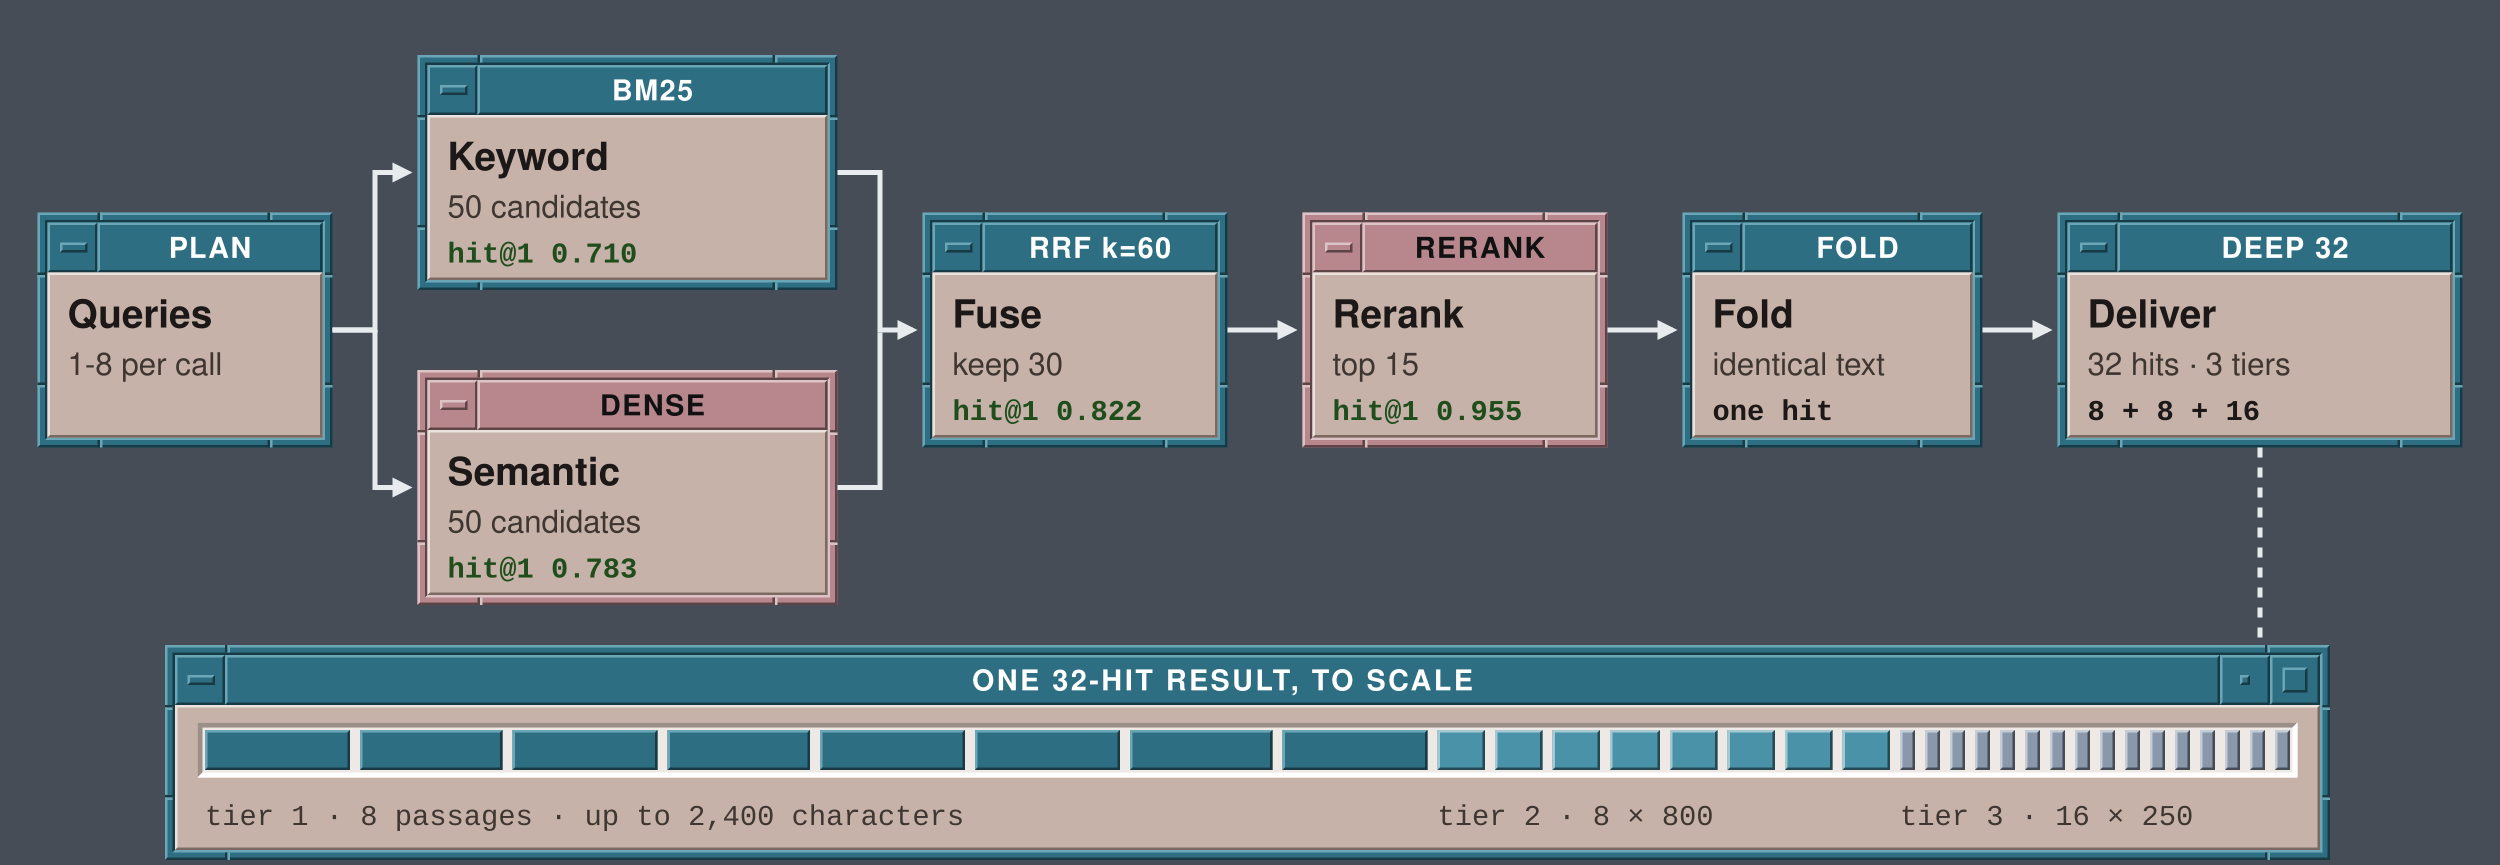
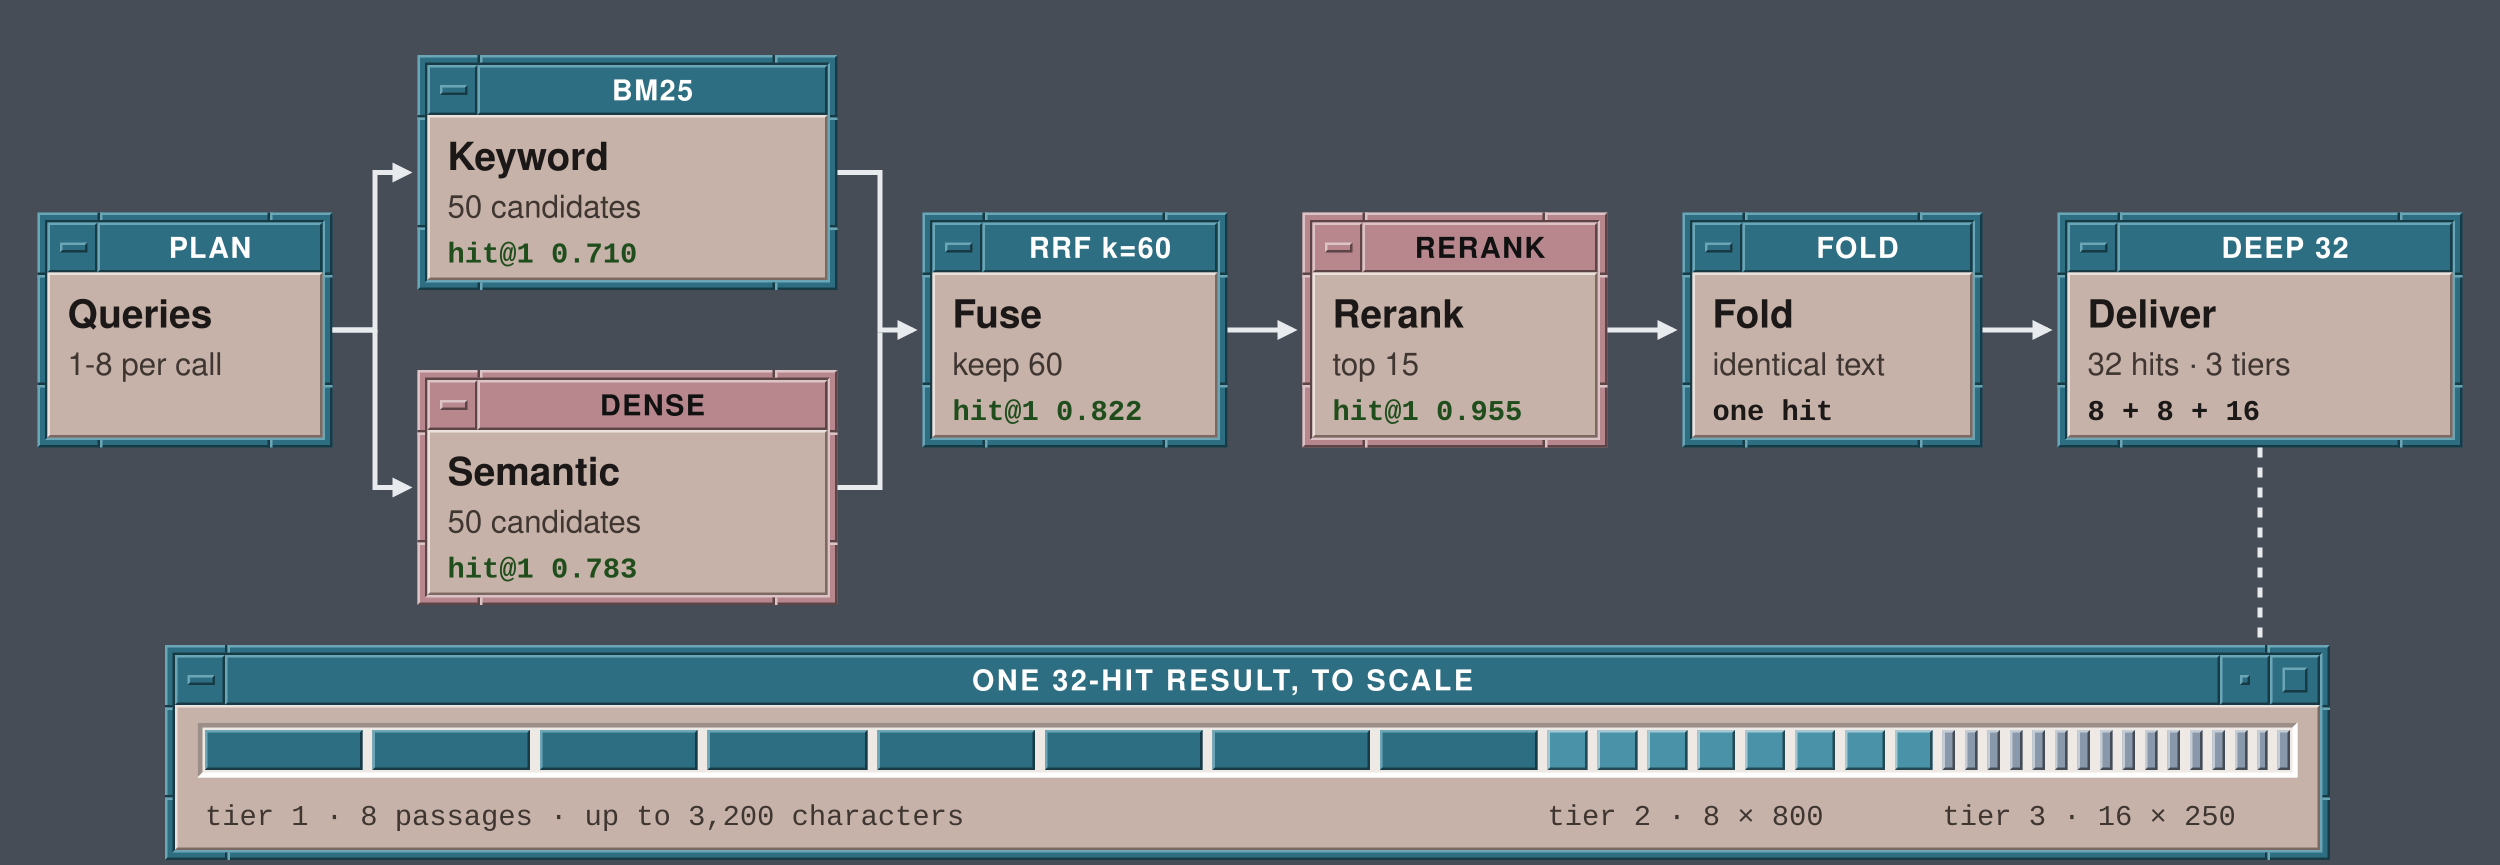
<svg xmlns="http://www.w3.org/2000/svg" width="1000" height="346" viewBox="0 0 1000 346" role="img" aria-labelledby="t d">
  <style>.s{font-family:Helvetica,Arial,'Liberation Sans','Nimbus Sans',sans-serif}.m{font-family:'Lucida Console','Lucida Sans Typewriter',Monaco,'Courier New',monospace}</style>
  <defs>
    <marker id="ah" viewBox="0 0 8 8" refX="6" refY="4" markerWidth="4" markerHeight="4" orient="auto">
      <path d="M0 0L8 4L0 8z" fill="#e8ebee" />
    </marker>
    <marker id="ak" viewBox="0 0 8 8" refX="6" refY="4" markerWidth="4" markerHeight="4" orient="auto">
      <path d="M0 0L8 4L0 8z" fill="#1b1817" />
    </marker>
  </defs>
  <rect x="0" y="0" width="1000" height="346" fill="#464d56" />
  <rect x="15" y="85" width="118" height="94" fill="#2e6e82" />
  <path d="M15 85H133L132 86H16V178L15 179Z" fill="#6ba6b7" />
  <path d="M133 85V179H15L16 178H132V86Z" fill="#173a45" />
  <path d="M18 88H130L129 89H19V175L18 176Z" fill="#173a45" />
  <path d="M130 88V176H18L19 175H129V89Z" fill="#6ba6b7" />
  <rect x="39" y="85" width="1" height="3" fill="#173a45" />
  <rect x="40" y="85" width="1" height="3" fill="#6ba6b7" />
  <rect x="39" y="176" width="1" height="3" fill="#173a45" />
  <rect x="40" y="176" width="1" height="3" fill="#6ba6b7" />
  <rect x="107" y="85" width="1" height="3" fill="#173a45" />
  <rect x="108" y="85" width="1" height="3" fill="#6ba6b7" />
  <rect x="107" y="176" width="1" height="3" fill="#173a45" />
  <rect x="108" y="176" width="1" height="3" fill="#6ba6b7" />
  <rect x="15" y="109" width="3" height="1" fill="#173a45" />
  <rect x="15" y="110" width="3" height="1" fill="#6ba6b7" />
  <rect x="130" y="109" width="3" height="1" fill="#173a45" />
  <rect x="130" y="110" width="3" height="1" fill="#6ba6b7" />
  <rect x="15" y="153" width="3" height="1" fill="#173a45" />
  <rect x="15" y="154" width="3" height="1" fill="#6ba6b7" />
  <rect x="130" y="153" width="3" height="1" fill="#173a45" />
  <rect x="130" y="154" width="3" height="1" fill="#6ba6b7" />
  <rect x="19" y="89" width="20" height="20" fill="#2e6e82" />
  <path d="M19 89H39L38 90H20V108L19 109Z" fill="#6ba6b7" />
  <path d="M39 89V109H19L20 108H38V90Z" fill="#173a45" />
  <rect x="24" y="97" width="11" height="4" fill="#2e6e82" />
  <path d="M24 97H35L34 98H25V100L24 101Z" fill="#6ba6b7" />
  <path d="M35 97V101H24L25 100H34V98Z" fill="#173a45" />
  <rect x="39" y="89" width="90" height="20" fill="#2e6e82" />
  <path d="M39 89H129L128 90H40V108L39 109Z" fill="#6ba6b7" />
  <path d="M129 89V109H39L40 108H128V90Z" fill="#173a45" />
  <text x="84" y="103.14" class="s" font-size="11.5" font-weight="700" fill="#ffffff" text-anchor="middle" letter-spacing="0.6">PLAN</text>
  <rect x="19" y="109" width="110" height="66" fill="#c6b2a8" />
  <path d="M19 109H129L128 110H20V174L19 175Z" fill="#ebe2dd" />
  <path d="M129 109V175H19L20 174H128V110Z" fill="#7c6a62" />
  <text x="27" y="131" class="s" font-size="15.5" font-weight="700" fill="#1b1817">Queries</text>
  <text x="27" y="150" class="s" font-size="12.5" fill="#3f3632">1-8 per call</text>
  <rect x="167" y="22" width="168" height="94" fill="#2e6e82" />
  <path d="M167 22H335L334 23H168V115L167 116Z" fill="#6ba6b7" />
  <path d="M335 22V116H167L168 115H334V23Z" fill="#173a45" />
  <path d="M170 25H332L331 26H171V112L170 113Z" fill="#173a45" />
  <path d="M332 25V113H170L171 112H331V26Z" fill="#6ba6b7" />
  <rect x="191" y="22" width="1" height="3" fill="#173a45" />
  <rect x="192" y="22" width="1" height="3" fill="#6ba6b7" />
  <rect x="191" y="113" width="1" height="3" fill="#173a45" />
  <rect x="192" y="113" width="1" height="3" fill="#6ba6b7" />
  <rect x="309" y="22" width="1" height="3" fill="#173a45" />
  <rect x="310" y="22" width="1" height="3" fill="#6ba6b7" />
  <rect x="309" y="113" width="1" height="3" fill="#173a45" />
  <rect x="310" y="113" width="1" height="3" fill="#6ba6b7" />
  <rect x="167" y="46" width="3" height="1" fill="#173a45" />
  <rect x="167" y="47" width="3" height="1" fill="#6ba6b7" />
  <rect x="332" y="46" width="3" height="1" fill="#173a45" />
  <rect x="332" y="47" width="3" height="1" fill="#6ba6b7" />
  <rect x="167" y="90" width="3" height="1" fill="#173a45" />
  <rect x="167" y="91" width="3" height="1" fill="#6ba6b7" />
  <rect x="332" y="90" width="3" height="1" fill="#173a45" />
  <rect x="332" y="91" width="3" height="1" fill="#6ba6b7" />
  <rect x="171" y="26" width="20" height="20" fill="#2e6e82" />
  <path d="M171 26H191L190 27H172V45L171 46Z" fill="#6ba6b7" />
  <path d="M191 26V46H171L172 45H190V27Z" fill="#173a45" />
  <rect x="176" y="34" width="11" height="4" fill="#2e6e82" />
  <path d="M176 34H187L186 35H177V37L176 38Z" fill="#6ba6b7" />
  <path d="M187 34V38H176L177 37H186V35Z" fill="#173a45" />
  <rect x="191" y="26" width="140" height="20" fill="#2e6e82" />
  <path d="M191 26H331L330 27H192V45L191 46Z" fill="#6ba6b7" />
  <path d="M331 26V46H191L192 45H330V27Z" fill="#173a45" />
  <text x="261" y="40.14" class="s" font-size="11.5" font-weight="700" fill="#ffffff" text-anchor="middle" letter-spacing="0.6">BM25</text>
  <rect x="171" y="46" width="160" height="66" fill="#c6b2a8" />
  <path d="M171 46H331L330 47H172V111L171 112Z" fill="#ebe2dd" />
  <path d="M331 46V112H171L172 111H330V47Z" fill="#7c6a62" />
  <text x="179" y="68" class="s" font-size="15.5" font-weight="700" fill="#1b1817">Keyword</text>
  <text x="179" y="87" class="s" font-size="12.5" fill="#3f3632">50 candidates</text>
  <text x="179" y="105" class="m" font-size="11.5" font-weight="700" fill="#1f4d1c">hit@1 0.710</text>
  <rect x="167" y="148" width="168" height="94" fill="#b7878d" />
  <path d="M167 148H335L334 149H168V241L167 242Z" fill="#dbc3c6" />
  <path d="M335 148V242H167L168 241H334V149Z" fill="#5c4447" />
  <path d="M170 151H332L331 152H171V238L170 239Z" fill="#5c4447" />
  <path d="M332 151V239H170L171 238H331V152Z" fill="#dbc3c6" />
  <rect x="191" y="148" width="1" height="3" fill="#5c4447" />
  <rect x="192" y="148" width="1" height="3" fill="#dbc3c6" />
  <rect x="191" y="239" width="1" height="3" fill="#5c4447" />
  <rect x="192" y="239" width="1" height="3" fill="#dbc3c6" />
  <rect x="309" y="148" width="1" height="3" fill="#5c4447" />
  <rect x="310" y="148" width="1" height="3" fill="#dbc3c6" />
  <rect x="309" y="239" width="1" height="3" fill="#5c4447" />
  <rect x="310" y="239" width="1" height="3" fill="#dbc3c6" />
  <rect x="167" y="172" width="3" height="1" fill="#5c4447" />
  <rect x="167" y="173" width="3" height="1" fill="#dbc3c6" />
  <rect x="332" y="172" width="3" height="1" fill="#5c4447" />
  <rect x="332" y="173" width="3" height="1" fill="#dbc3c6" />
  <rect x="167" y="216" width="3" height="1" fill="#5c4447" />
  <rect x="167" y="217" width="3" height="1" fill="#dbc3c6" />
  <rect x="332" y="216" width="3" height="1" fill="#5c4447" />
  <rect x="332" y="217" width="3" height="1" fill="#dbc3c6" />
  <rect x="171" y="152" width="20" height="20" fill="#b7878d" />
  <path d="M171 152H191L190 153H172V171L171 172Z" fill="#dbc3c6" />
  <path d="M191 152V172H171L172 171H190V153Z" fill="#5c4447" />
  <rect x="176" y="160" width="11" height="4" fill="#b7878d" />
  <path d="M176 160H187L186 161H177V163L176 164Z" fill="#dbc3c6" />
  <path d="M187 160V164H176L177 163H186V161Z" fill="#5c4447" />
  <rect x="191" y="152" width="140" height="20" fill="#b7878d" />
  <path d="M191 152H331L330 153H192V171L191 172Z" fill="#dbc3c6" />
  <path d="M331 152V172H191L192 171H330V153Z" fill="#5c4447" />
  <text x="261" y="166.14" class="s" font-size="11.5" font-weight="700" fill="#111111" text-anchor="middle" letter-spacing="0.6">DENSE</text>
  <rect x="171" y="172" width="160" height="66" fill="#c6b2a8" />
  <path d="M171 172H331L330 173H172V237L171 238Z" fill="#ebe2dd" />
  <path d="M331 172V238H171L172 237H330V173Z" fill="#7c6a62" />
  <text x="179" y="194" class="s" font-size="15.5" font-weight="700" fill="#1b1817">Semantic</text>
  <text x="179" y="213" class="s" font-size="12.5" fill="#3f3632">50 candidates</text>
  <text x="179" y="231" class="m" font-size="11.5" font-weight="700" fill="#1f4d1c">hit@1 0.783</text>
  <rect x="369" y="85" width="122" height="94" fill="#2e6e82" />
  <path d="M369 85H491L490 86H370V178L369 179Z" fill="#6ba6b7" />
  <path d="M491 85V179H369L370 178H490V86Z" fill="#173a45" />
  <path d="M372 88H488L487 89H373V175L372 176Z" fill="#173a45" />
  <path d="M488 88V176H372L373 175H487V89Z" fill="#6ba6b7" />
  <rect x="393" y="85" width="1" height="3" fill="#173a45" />
  <rect x="394" y="85" width="1" height="3" fill="#6ba6b7" />
  <rect x="393" y="176" width="1" height="3" fill="#173a45" />
  <rect x="394" y="176" width="1" height="3" fill="#6ba6b7" />
  <rect x="465" y="85" width="1" height="3" fill="#173a45" />
  <rect x="466" y="85" width="1" height="3" fill="#6ba6b7" />
  <rect x="465" y="176" width="1" height="3" fill="#173a45" />
  <rect x="466" y="176" width="1" height="3" fill="#6ba6b7" />
  <rect x="369" y="109" width="3" height="1" fill="#173a45" />
  <rect x="369" y="110" width="3" height="1" fill="#6ba6b7" />
  <rect x="488" y="109" width="3" height="1" fill="#173a45" />
  <rect x="488" y="110" width="3" height="1" fill="#6ba6b7" />
  <rect x="369" y="153" width="3" height="1" fill="#173a45" />
  <rect x="369" y="154" width="3" height="1" fill="#6ba6b7" />
  <rect x="488" y="153" width="3" height="1" fill="#173a45" />
  <rect x="488" y="154" width="3" height="1" fill="#6ba6b7" />
  <rect x="373" y="89" width="20" height="20" fill="#2e6e82" />
  <path d="M373 89H393L392 90H374V108L373 109Z" fill="#6ba6b7" />
  <path d="M393 89V109H373L374 108H392V90Z" fill="#173a45" />
  <rect x="378" y="97" width="11" height="4" fill="#2e6e82" />
  <path d="M378 97H389L388 98H379V100L378 101Z" fill="#6ba6b7" />
  <path d="M389 97V101H378L379 100H388V98Z" fill="#173a45" />
  <rect x="393" y="89" width="94" height="20" fill="#2e6e82" />
  <path d="M393 89H487L486 90H394V108L393 109Z" fill="#6ba6b7" />
  <path d="M487 89V109H393L394 108H486V90Z" fill="#173a45" />
  <text x="440" y="103.14" class="s" font-size="11.5" font-weight="700" fill="#ffffff" text-anchor="middle" letter-spacing="0.6">RRF k=60</text>
  <rect x="373" y="109" width="114" height="66" fill="#c6b2a8" />
  <path d="M373 109H487L486 110H374V174L373 175Z" fill="#ebe2dd" />
  <path d="M487 109V175H373L374 174H486V110Z" fill="#7c6a62" />
  <text x="381" y="131" class="s" font-size="15.5" font-weight="700" fill="#1b1817">Fuse</text>
-   <text x="381" y="150" class="s" font-size="12.5" fill="#3f3632">keep 30</text>
+   <text x="381" y="150" class="s" font-size="12.5" fill="#3f3632">keep 60</text>
  <text x="381" y="168" class="m" font-size="11.5" font-weight="700" fill="#1f4d1c">hit@1 0.822</text>
  <rect x="521" y="85" width="122" height="94" fill="#b7878d" />
  <path d="M521 85H643L642 86H522V178L521 179Z" fill="#dbc3c6" />
  <path d="M643 85V179H521L522 178H642V86Z" fill="#5c4447" />
  <path d="M524 88H640L639 89H525V175L524 176Z" fill="#5c4447" />
  <path d="M640 88V176H524L525 175H639V89Z" fill="#dbc3c6" />
  <rect x="545" y="85" width="1" height="3" fill="#5c4447" />
  <rect x="546" y="85" width="1" height="3" fill="#dbc3c6" />
  <rect x="545" y="176" width="1" height="3" fill="#5c4447" />
  <rect x="546" y="176" width="1" height="3" fill="#dbc3c6" />
  <rect x="617" y="85" width="1" height="3" fill="#5c4447" />
  <rect x="618" y="85" width="1" height="3" fill="#dbc3c6" />
  <rect x="617" y="176" width="1" height="3" fill="#5c4447" />
  <rect x="618" y="176" width="1" height="3" fill="#dbc3c6" />
  <rect x="521" y="109" width="3" height="1" fill="#5c4447" />
  <rect x="521" y="110" width="3" height="1" fill="#dbc3c6" />
  <rect x="640" y="109" width="3" height="1" fill="#5c4447" />
  <rect x="640" y="110" width="3" height="1" fill="#dbc3c6" />
  <rect x="521" y="153" width="3" height="1" fill="#5c4447" />
  <rect x="521" y="154" width="3" height="1" fill="#dbc3c6" />
  <rect x="640" y="153" width="3" height="1" fill="#5c4447" />
  <rect x="640" y="154" width="3" height="1" fill="#dbc3c6" />
  <rect x="525" y="89" width="20" height="20" fill="#b7878d" />
  <path d="M525 89H545L544 90H526V108L525 109Z" fill="#dbc3c6" />
  <path d="M545 89V109H525L526 108H544V90Z" fill="#5c4447" />
  <rect x="530" y="97" width="11" height="4" fill="#b7878d" />
  <path d="M530 97H541L540 98H531V100L530 101Z" fill="#dbc3c6" />
  <path d="M541 97V101H530L531 100H540V98Z" fill="#5c4447" />
  <rect x="545" y="89" width="94" height="20" fill="#b7878d" />
  <path d="M545 89H639L638 90H546V108L545 109Z" fill="#dbc3c6" />
  <path d="M639 89V109H545L546 108H638V90Z" fill="#5c4447" />
  <text x="592" y="103.14" class="s" font-size="11.5" font-weight="700" fill="#111111" text-anchor="middle" letter-spacing="0.6">RERANK</text>
  <rect x="525" y="109" width="114" height="66" fill="#c6b2a8" />
  <path d="M525 109H639L638 110H526V174L525 175Z" fill="#ebe2dd" />
  <path d="M639 109V175H525L526 174H638V110Z" fill="#7c6a62" />
  <text x="533" y="131" class="s" font-size="15.5" font-weight="700" fill="#1b1817">Rerank</text>
  <text x="533" y="150" class="s" font-size="12.5" fill="#3f3632">top 15</text>
  <text x="533" y="168" class="m" font-size="11.5" font-weight="700" fill="#1f4d1c">hit@1 0.955</text>
  <rect x="673" y="85" width="120" height="94" fill="#2e6e82" />
  <path d="M673 85H793L792 86H674V178L673 179Z" fill="#6ba6b7" />
  <path d="M793 85V179H673L674 178H792V86Z" fill="#173a45" />
  <path d="M676 88H790L789 89H677V175L676 176Z" fill="#173a45" />
  <path d="M790 88V176H676L677 175H789V89Z" fill="#6ba6b7" />
  <rect x="697" y="85" width="1" height="3" fill="#173a45" />
  <rect x="698" y="85" width="1" height="3" fill="#6ba6b7" />
  <rect x="697" y="176" width="1" height="3" fill="#173a45" />
  <rect x="698" y="176" width="1" height="3" fill="#6ba6b7" />
  <rect x="767" y="85" width="1" height="3" fill="#173a45" />
  <rect x="768" y="85" width="1" height="3" fill="#6ba6b7" />
  <rect x="767" y="176" width="1" height="3" fill="#173a45" />
  <rect x="768" y="176" width="1" height="3" fill="#6ba6b7" />
  <rect x="673" y="109" width="3" height="1" fill="#173a45" />
  <rect x="673" y="110" width="3" height="1" fill="#6ba6b7" />
  <rect x="790" y="109" width="3" height="1" fill="#173a45" />
  <rect x="790" y="110" width="3" height="1" fill="#6ba6b7" />
  <rect x="673" y="153" width="3" height="1" fill="#173a45" />
  <rect x="673" y="154" width="3" height="1" fill="#6ba6b7" />
  <rect x="790" y="153" width="3" height="1" fill="#173a45" />
  <rect x="790" y="154" width="3" height="1" fill="#6ba6b7" />
  <rect x="677" y="89" width="20" height="20" fill="#2e6e82" />
  <path d="M677 89H697L696 90H678V108L677 109Z" fill="#6ba6b7" />
  <path d="M697 89V109H677L678 108H696V90Z" fill="#173a45" />
  <rect x="682" y="97" width="11" height="4" fill="#2e6e82" />
  <path d="M682 97H693L692 98H683V100L682 101Z" fill="#6ba6b7" />
  <path d="M693 97V101H682L683 100H692V98Z" fill="#173a45" />
  <rect x="697" y="89" width="92" height="20" fill="#2e6e82" />
  <path d="M697 89H789L788 90H698V108L697 109Z" fill="#6ba6b7" />
  <path d="M789 89V109H697L698 108H788V90Z" fill="#173a45" />
  <text x="743" y="103.14" class="s" font-size="11.5" font-weight="700" fill="#ffffff" text-anchor="middle" letter-spacing="0.6">FOLD</text>
  <rect x="677" y="109" width="112" height="66" fill="#c6b2a8" />
  <path d="M677 109H789L788 110H678V174L677 175Z" fill="#ebe2dd" />
  <path d="M789 109V175H677L678 174H788V110Z" fill="#7c6a62" />
  <text x="685" y="131" class="s" font-size="15.5" font-weight="700" fill="#1b1817">Fold</text>
  <text x="685" y="150" class="s" font-size="12.5" fill="#3f3632">identical text</text>
  <text x="685" y="168" class="m" font-size="11.5" font-weight="700" fill="#1b1817">one hit</text>
  <rect x="823" y="85" width="162" height="94" fill="#2e6e82" />
  <path d="M823 85H985L984 86H824V178L823 179Z" fill="#6ba6b7" />
  <path d="M985 85V179H823L824 178H984V86Z" fill="#173a45" />
  <path d="M826 88H982L981 89H827V175L826 176Z" fill="#173a45" />
  <path d="M982 88V176H826L827 175H981V89Z" fill="#6ba6b7" />
  <rect x="847" y="85" width="1" height="3" fill="#173a45" />
  <rect x="848" y="85" width="1" height="3" fill="#6ba6b7" />
  <rect x="847" y="176" width="1" height="3" fill="#173a45" />
  <rect x="848" y="176" width="1" height="3" fill="#6ba6b7" />
  <rect x="959" y="85" width="1" height="3" fill="#173a45" />
  <rect x="960" y="85" width="1" height="3" fill="#6ba6b7" />
  <rect x="959" y="176" width="1" height="3" fill="#173a45" />
  <rect x="960" y="176" width="1" height="3" fill="#6ba6b7" />
  <rect x="823" y="109" width="3" height="1" fill="#173a45" />
  <rect x="823" y="110" width="3" height="1" fill="#6ba6b7" />
  <rect x="982" y="109" width="3" height="1" fill="#173a45" />
  <rect x="982" y="110" width="3" height="1" fill="#6ba6b7" />
  <rect x="823" y="153" width="3" height="1" fill="#173a45" />
  <rect x="823" y="154" width="3" height="1" fill="#6ba6b7" />
  <rect x="982" y="153" width="3" height="1" fill="#173a45" />
  <rect x="982" y="154" width="3" height="1" fill="#6ba6b7" />
  <rect x="827" y="89" width="20" height="20" fill="#2e6e82" />
  <path d="M827 89H847L846 90H828V108L827 109Z" fill="#6ba6b7" />
  <path d="M847 89V109H827L828 108H846V90Z" fill="#173a45" />
  <rect x="832" y="97" width="11" height="4" fill="#2e6e82" />
  <path d="M832 97H843L842 98H833V100L832 101Z" fill="#6ba6b7" />
  <path d="M843 97V101H832L833 100H842V98Z" fill="#173a45" />
  <rect x="847" y="89" width="134" height="20" fill="#2e6e82" />
  <path d="M847 89H981L980 90H848V108L847 109Z" fill="#6ba6b7" />
  <path d="M981 89V109H847L848 108H980V90Z" fill="#173a45" />
  <text x="914" y="103.14" class="s" font-size="11.5" font-weight="700" fill="#ffffff" text-anchor="middle" letter-spacing="0.6">DEEP 32</text>
  <rect x="827" y="109" width="154" height="66" fill="#c6b2a8" />
  <path d="M827 109H981L980 110H828V174L827 175Z" fill="#ebe2dd" />
  <path d="M981 109V175H827L828 174H980V110Z" fill="#7c6a62" />
  <text x="835" y="131" class="s" font-size="15.5" font-weight="700" fill="#1b1817">Deliver</text>
  <text x="835" y="150" class="s" font-size="12.5" fill="#3f3632">32 hits · 3 tiers</text>
  <text x="835" y="168" class="m" font-size="11.5" font-weight="700" fill="#1b1817">8 + 8 + 16</text>
  <path d="M133 132H150V69H163" fill="none" stroke="#e8ebee" stroke-width="2" stroke-linejoin="miter" stroke-linecap="butt" marker-end="url(#ah)" />
  <path d="M150 132V195H163" fill="none" stroke="#e8ebee" stroke-width="2" stroke-linejoin="miter" stroke-linecap="butt" marker-end="url(#ah)" />
  <path d="M133 132H150" fill="none" stroke="#e8ebee" stroke-width="2" stroke-linejoin="miter" stroke-linecap="butt" />
  <path d="M335 69H352V132H365" fill="none" stroke="#e8ebee" stroke-width="2" stroke-linejoin="miter" stroke-linecap="butt" marker-end="url(#ah)" />
  <path d="M335 195H352V133" fill="none" stroke="#e8ebee" stroke-width="2" stroke-linejoin="miter" stroke-linecap="butt" />
  <path d="M491 132H517" fill="none" stroke="#e8ebee" stroke-width="2" stroke-linejoin="miter" stroke-linecap="butt" marker-end="url(#ah)" />
  <path d="M643 132H669" fill="none" stroke="#e8ebee" stroke-width="2" stroke-linejoin="miter" stroke-linecap="butt" marker-end="url(#ah)" />
  <path d="M793 132H819" fill="none" stroke="#e8ebee" stroke-width="2" stroke-linejoin="miter" stroke-linecap="butt" marker-end="url(#ah)" />
  <path d="M904 179V258" fill="none" stroke="#e8ebee" stroke-width="2" stroke-linejoin="miter" stroke-linecap="butt" stroke-dasharray="4 4" />
  <rect x="66" y="258" width="866" height="86" fill="#2e6e82" />
  <path d="M66 258H932L931 259H67V343L66 344Z" fill="#6ba6b7" />
  <path d="M932 258V344H66L67 343H931V259Z" fill="#173a45" />
  <path d="M69 261H929L928 262H70V340L69 341Z" fill="#173a45" />
  <path d="M929 261V341H69L70 340H928V262Z" fill="#6ba6b7" />
  <rect x="90" y="258" width="1" height="3" fill="#173a45" />
  <rect x="91" y="258" width="1" height="3" fill="#6ba6b7" />
  <rect x="90" y="341" width="1" height="3" fill="#173a45" />
  <rect x="91" y="341" width="1" height="3" fill="#6ba6b7" />
  <rect x="906" y="258" width="1" height="3" fill="#173a45" />
  <rect x="907" y="258" width="1" height="3" fill="#6ba6b7" />
  <rect x="906" y="341" width="1" height="3" fill="#173a45" />
  <rect x="907" y="341" width="1" height="3" fill="#6ba6b7" />
  <rect x="66" y="282" width="3" height="1" fill="#173a45" />
  <rect x="66" y="283" width="3" height="1" fill="#6ba6b7" />
  <rect x="929" y="282" width="3" height="1" fill="#173a45" />
  <rect x="929" y="283" width="3" height="1" fill="#6ba6b7" />
  <rect x="66" y="318" width="3" height="1" fill="#173a45" />
  <rect x="66" y="319" width="3" height="1" fill="#6ba6b7" />
  <rect x="929" y="318" width="3" height="1" fill="#173a45" />
  <rect x="929" y="319" width="3" height="1" fill="#6ba6b7" />
  <rect x="70" y="262" width="20" height="20" fill="#2e6e82" />
  <path d="M70 262H90L89 263H71V281L70 282Z" fill="#6ba6b7" />
  <path d="M90 262V282H70L71 281H89V263Z" fill="#173a45" />
  <rect x="75" y="270" width="11" height="4" fill="#2e6e82" />
  <path d="M75 270H86L85 271H76V273L75 274Z" fill="#6ba6b7" />
  <path d="M86 270V274H75L76 273H85V271Z" fill="#173a45" />
  <rect x="908" y="262" width="20" height="20" fill="#2e6e82" />
  <path d="M908 262H928L927 263H909V281L908 282Z" fill="#6ba6b7" />
  <path d="M928 262V282H908L909 281H927V263Z" fill="#173a45" />
  <rect x="913" y="267" width="10" height="10" fill="#2e6e82" />
  <path d="M913 267H923L922 268H914V276L913 277Z" fill="#6ba6b7" />
  <path d="M923 267V277H913L914 276H922V268Z" fill="#173a45" />
  <rect x="888" y="262" width="20" height="20" fill="#2e6e82" />
  <path d="M888 262H908L907 263H889V281L888 282Z" fill="#6ba6b7" />
  <path d="M908 262V282H888L889 281H907V263Z" fill="#173a45" />
  <rect x="896" y="270" width="4" height="4" fill="#2e6e82" />
  <path d="M896 270H900L899 271H897V273L896 274Z" fill="#6ba6b7" />
  <path d="M900 270V274H896L897 273H899V271Z" fill="#173a45" />
  <rect x="90" y="262" width="798" height="20" fill="#2e6e82" />
  <path d="M90 262H888L887 263H91V281L90 282Z" fill="#6ba6b7" />
  <path d="M888 262V282H90L91 281H887V263Z" fill="#173a45" />
  <text x="489" y="276.14" class="s" font-size="11.5" font-weight="700" fill="#ffffff" text-anchor="middle" letter-spacing="1">ONE 32-HIT RESULT, TO SCALE</text>
  <rect x="70" y="282" width="858" height="58" fill="#c6b2a8" />
  <path d="M70 282H928L927 283H71V339L70 340Z" fill="#ebe2dd" />
  <path d="M928 282V340H70L71 339H927V283Z" fill="#7c6a62" />
  <rect x="79" y="289" width="840" height="22" fill="#efe9e5" />
  <path d="M79 289H919L917 291H81V309L79 311Z" fill="#9c8f88" />
  <path d="M919 289V311H79L81 309H917V291Z" fill="#ffffff" />
-   <rect x="82" y="292" width="58" height="16" fill="#2e6e82" />
-   <path d="M82 292H140L139 293H83V307L82 308Z" fill="#6ba6b7" />
-   <path d="M140 292V308H82L83 307H139V293Z" fill="#173a45" />
-   <rect x="144" y="292" width="57" height="16" fill="#2e6e82" />
-   <path d="M144 292H201L200 293H145V307L144 308Z" fill="#6ba6b7" />
-   <path d="M201 292V308H144L145 307H200V293Z" fill="#173a45" />
-   <rect x="205" y="292" width="58" height="16" fill="#2e6e82" />
-   <path d="M205 292H263L262 293H206V307L205 308Z" fill="#6ba6b7" />
-   <path d="M263 292V308H205L206 307H262V293Z" fill="#173a45" />
-   <rect x="267" y="292" width="57" height="16" fill="#2e6e82" />
-   <path d="M267 292H324L323 293H268V307L267 308Z" fill="#6ba6b7" />
-   <path d="M324 292V308H267L268 307H323V293Z" fill="#173a45" />
-   <rect x="328" y="292" width="58" height="16" fill="#2e6e82" />
-   <path d="M328 292H386L385 293H329V307L328 308Z" fill="#6ba6b7" />
-   <path d="M386 292V308H328L329 307H385V293Z" fill="#173a45" />
-   <rect x="390" y="292" width="58" height="16" fill="#2e6e82" />
-   <path d="M390 292H448L447 293H391V307L390 308Z" fill="#6ba6b7" />
-   <path d="M448 292V308H390L391 307H447V293Z" fill="#173a45" />
-   <rect x="452" y="292" width="57" height="16" fill="#2e6e82" />
-   <path d="M452 292H509L508 293H453V307L452 308Z" fill="#6ba6b7" />
-   <path d="M509 292V308H452L453 307H508V293Z" fill="#173a45" />
-   <rect x="513" y="292" width="58" height="16" fill="#2e6e82" />
-   <path d="M513 292H571L570 293H514V307L513 308Z" fill="#6ba6b7" />
-   <path d="M571 292V308H513L514 307H570V293Z" fill="#173a45" />
-   <rect x="575" y="292" width="19" height="16" fill="#4992a7" />
-   <path d="M575 292H594L593 293H576V307L575 308Z" fill="#a4c9d3" />
-   <path d="M594 292V308H575L576 307H593V293Z" fill="#254954" />
-   <rect x="598" y="292" width="19" height="16" fill="#4992a7" />
-   <path d="M598 292H617L616 293H599V307L598 308Z" fill="#a4c9d3" />
-   <path d="M617 292V308H598L599 307H616V293Z" fill="#254954" />
-   <rect x="621" y="292" width="19" height="16" fill="#4992a7" />
-   <path d="M621 292H640L639 293H622V307L621 308Z" fill="#a4c9d3" />
-   <path d="M640 292V308H621L622 307H639V293Z" fill="#254954" />
-   <rect x="644" y="292" width="20" height="16" fill="#4992a7" />
-   <path d="M644 292H664L663 293H645V307L644 308Z" fill="#a4c9d3" />
-   <path d="M664 292V308H644L645 307H663V293Z" fill="#254954" />
-   <rect x="668" y="292" width="19" height="16" fill="#4992a7" />
-   <path d="M668 292H687L686 293H669V307L668 308Z" fill="#a4c9d3" />
-   <path d="M687 292V308H668L669 307H686V293Z" fill="#254954" />
-   <rect x="691" y="292" width="19" height="16" fill="#4992a7" />
-   <path d="M691 292H710L709 293H692V307L691 308Z" fill="#a4c9d3" />
-   <path d="M710 292V308H691L692 307H709V293Z" fill="#254954" />
-   <rect x="714" y="292" width="19" height="16" fill="#4992a7" />
-   <path d="M714 292H733L732 293H715V307L714 308Z" fill="#a4c9d3" />
-   <path d="M733 292V308H714L715 307H732V293Z" fill="#254954" />
-   <rect x="737" y="292" width="19" height="16" fill="#4992a7" />
-   <path d="M737 292H756L755 293H738V307L737 308Z" fill="#a4c9d3" />
-   <path d="M756 292V308H737L738 307H755V293Z" fill="#254954" />
-   <rect x="760" y="292" width="6" height="16" fill="#8998aa" />
-   <path d="M760 292H766L765 293H761V307L760 308Z" fill="#c4ccd5" />
-   <path d="M766 292V308H760L761 307H765V293Z" fill="#454c55" />
-   <rect x="770" y="292" width="6" height="16" fill="#8998aa" />
-   <path d="M770 292H776L775 293H771V307L770 308Z" fill="#c4ccd5" />
-   <path d="M776 292V308H770L771 307H775V293Z" fill="#454c55" />
-   <rect x="780" y="292" width="6" height="16" fill="#8998aa" />
-   <path d="M780 292H786L785 293H781V307L780 308Z" fill="#c4ccd5" />
-   <path d="M786 292V308H780L781 307H785V293Z" fill="#454c55" />
-   <rect x="790" y="292" width="6" height="16" fill="#8998aa" />
-   <path d="M790 292H796L795 293H791V307L790 308Z" fill="#c4ccd5" />
-   <path d="M796 292V308H790L791 307H795V293Z" fill="#454c55" />
-   <rect x="800" y="292" width="6" height="16" fill="#8998aa" />
-   <path d="M800 292H806L805 293H801V307L800 308Z" fill="#c4ccd5" />
-   <path d="M806 292V308H800L801 307H805V293Z" fill="#454c55" />
-   <rect x="810" y="292" width="6" height="16" fill="#8998aa" />
-   <path d="M810 292H816L815 293H811V307L810 308Z" fill="#c4ccd5" />
-   <path d="M816 292V308H810L811 307H815V293Z" fill="#454c55" />
-   <rect x="820" y="292" width="6" height="16" fill="#8998aa" />
-   <path d="M820 292H826L825 293H821V307L820 308Z" fill="#c4ccd5" />
-   <path d="M826 292V308H820L821 307H825V293Z" fill="#454c55" />
-   <rect x="830" y="292" width="6" height="16" fill="#8998aa" />
-   <path d="M830 292H836L835 293H831V307L830 308Z" fill="#c4ccd5" />
-   <path d="M836 292V308H830L831 307H835V293Z" fill="#454c55" />
-   <rect x="840" y="292" width="6" height="16" fill="#8998aa" />
-   <path d="M840 292H846L845 293H841V307L840 308Z" fill="#c4ccd5" />
-   <path d="M846 292V308H840L841 307H845V293Z" fill="#454c55" />
-   <rect x="850" y="292" width="6" height="16" fill="#8998aa" />
-   <path d="M850 292H856L855 293H851V307L850 308Z" fill="#c4ccd5" />
-   <path d="M856 292V308H850L851 307H855V293Z" fill="#454c55" />
-   <rect x="860" y="292" width="6" height="16" fill="#8998aa" />
-   <path d="M860 292H866L865 293H861V307L860 308Z" fill="#c4ccd5" />
-   <path d="M866 292V308H860L861 307H865V293Z" fill="#454c55" />
-   <rect x="870" y="292" width="6" height="16" fill="#8998aa" />
-   <path d="M870 292H876L875 293H871V307L870 308Z" fill="#c4ccd5" />
-   <path d="M876 292V308H870L871 307H875V293Z" fill="#454c55" />
-   <rect x="880" y="292" width="6" height="16" fill="#8998aa" />
-   <path d="M880 292H886L885 293H881V307L880 308Z" fill="#c4ccd5" />
-   <path d="M886 292V308H880L881 307H885V293Z" fill="#454c55" />
-   <rect x="890" y="292" width="6" height="16" fill="#8998aa" />
-   <path d="M890 292H896L895 293H891V307L890 308Z" fill="#c4ccd5" />
-   <path d="M896 292V308H890L891 307H895V293Z" fill="#454c55" />
-   <rect x="900" y="292" width="6" height="16" fill="#8998aa" />
-   <path d="M900 292H906L905 293H901V307L900 308Z" fill="#c4ccd5" />
-   <path d="M906 292V308H900L901 307H905V293Z" fill="#454c55" />
-   <rect x="910" y="292" width="6" height="16" fill="#8998aa" />
-   <path d="M910 292H916L915 293H911V307L910 308Z" fill="#c4ccd5" />
-   <path d="M916 292V308H910L911 307H915V293Z" fill="#454c55" />
-   <text x="82" y="330" class="m" font-size="11.5" fill="#3f3632">tier 1 · 8 passages · up to 2,400 characters</text>
-   <text x="575" y="330" class="m" font-size="11.5" fill="#3f3632">tier 2 · 8 × 800</text>
-   <text x="760" y="330" class="m" font-size="11.5" fill="#3f3632">tier 3 · 16 × 250</text>
+   <rect x="82" y="292" width="63" height="16" fill="#2e6e82" />
+   <path d="M82 292H145L144 293H83V307L82 308Z" fill="#6ba6b7" />
+   <path d="M145 292V308H82L83 307H144V293Z" fill="#173a45" />
+   <rect x="149" y="292" width="63" height="16" fill="#2e6e82" />
+   <path d="M149 292H212L211 293H150V307L149 308Z" fill="#6ba6b7" />
+   <path d="M212 292V308H149L150 307H211V293Z" fill="#173a45" />
+   <rect x="216" y="292" width="63" height="16" fill="#2e6e82" />
+   <path d="M216 292H279L278 293H217V307L216 308Z" fill="#6ba6b7" />
+   <path d="M279 292V308H216L217 307H278V293Z" fill="#173a45" />
+   <rect x="283" y="292" width="64" height="16" fill="#2e6e82" />
+   <path d="M283 292H347L346 293H284V307L283 308Z" fill="#6ba6b7" />
+   <path d="M347 292V308H283L284 307H346V293Z" fill="#173a45" />
+   <rect x="351" y="292" width="63" height="16" fill="#2e6e82" />
+   <path d="M351 292H414L413 293H352V307L351 308Z" fill="#6ba6b7" />
+   <path d="M414 292V308H351L352 307H413V293Z" fill="#173a45" />
+   <rect x="418" y="292" width="63" height="16" fill="#2e6e82" />
+   <path d="M418 292H481L480 293H419V307L418 308Z" fill="#6ba6b7" />
+   <path d="M481 292V308H418L419 307H480V293Z" fill="#173a45" />
+   <rect x="485" y="292" width="63" height="16" fill="#2e6e82" />
+   <path d="M485 292H548L547 293H486V307L485 308Z" fill="#6ba6b7" />
+   <path d="M548 292V308H485L486 307H547V293Z" fill="#173a45" />
+   <rect x="552" y="292" width="63" height="16" fill="#2e6e82" />
+   <path d="M552 292H615L614 293H553V307L552 308Z" fill="#6ba6b7" />
+   <path d="M615 292V308H552L553 307H614V293Z" fill="#173a45" />
+   <rect x="619" y="292" width="16" height="16" fill="#4992a7" />
+   <path d="M619 292H635L634 293H620V307L619 308Z" fill="#a4c9d3" />
+   <path d="M635 292V308H619L620 307H634V293Z" fill="#254954" />
+   <rect x="639" y="292" width="16" height="16" fill="#4992a7" />
+   <path d="M639 292H655L654 293H640V307L639 308Z" fill="#a4c9d3" />
+   <path d="M655 292V308H639L640 307H654V293Z" fill="#254954" />
+   <rect x="659" y="292" width="16" height="16" fill="#4992a7" />
+   <path d="M659 292H675L674 293H660V307L659 308Z" fill="#a4c9d3" />
+   <path d="M675 292V308H659L660 307H674V293Z" fill="#254954" />
+   <rect x="679" y="292" width="15" height="16" fill="#4992a7" />
+   <path d="M679 292H694L693 293H680V307L679 308Z" fill="#a4c9d3" />
+   <path d="M694 292V308H679L680 307H693V293Z" fill="#254954" />
+   <rect x="698" y="292" width="16" height="16" fill="#4992a7" />
+   <path d="M698 292H714L713 293H699V307L698 308Z" fill="#a4c9d3" />
+   <path d="M714 292V308H698L699 307H713V293Z" fill="#254954" />
+   <rect x="718" y="292" width="16" height="16" fill="#4992a7" />
+   <path d="M718 292H734L733 293H719V307L718 308Z" fill="#a4c9d3" />
+   <path d="M734 292V308H718L719 307H733V293Z" fill="#254954" />
+   <rect x="738" y="292" width="16" height="16" fill="#4992a7" />
+   <path d="M738 292H754L753 293H739V307L738 308Z" fill="#a4c9d3" />
+   <path d="M754 292V308H738L739 307H753V293Z" fill="#254954" />
+   <rect x="758" y="292" width="15" height="16" fill="#4992a7" />
+   <path d="M758 292H773L772 293H759V307L758 308Z" fill="#a4c9d3" />
+   <path d="M773 292V308H758L759 307H772V293Z" fill="#254954" />
+   <rect x="777" y="292" width="5" height="16" fill="#8998aa" />
+   <path d="M777 292H782L781 293H778V307L777 308Z" fill="#c4ccd5" />
+   <path d="M782 292V308H777L778 307H781V293Z" fill="#454c55" />
+   <rect x="786" y="292" width="5" height="16" fill="#8998aa" />
+   <path d="M786 292H791L790 293H787V307L786 308Z" fill="#c4ccd5" />
+   <path d="M791 292V308H786L787 307H790V293Z" fill="#454c55" />
+   <rect x="795" y="292" width="5" height="16" fill="#8998aa" />
+   <path d="M795 292H800L799 293H796V307L795 308Z" fill="#c4ccd5" />
+   <path d="M800 292V308H795L796 307H799V293Z" fill="#454c55" />
+   <rect x="804" y="292" width="5" height="16" fill="#8998aa" />
+   <path d="M804 292H809L808 293H805V307L804 308Z" fill="#c4ccd5" />
+   <path d="M809 292V308H804L805 307H808V293Z" fill="#454c55" />
+   <rect x="813" y="292" width="5" height="16" fill="#8998aa" />
+   <path d="M813 292H818L817 293H814V307L813 308Z" fill="#c4ccd5" />
+   <path d="M818 292V308H813L814 307H817V293Z" fill="#454c55" />
+   <rect x="822" y="292" width="5" height="16" fill="#8998aa" />
+   <path d="M822 292H827L826 293H823V307L822 308Z" fill="#c4ccd5" />
+   <path d="M827 292V308H822L823 307H826V293Z" fill="#454c55" />
+   <rect x="831" y="292" width="5" height="16" fill="#8998aa" />
+   <path d="M831 292H836L835 293H832V307L831 308Z" fill="#c4ccd5" />
+   <path d="M836 292V308H831L832 307H835V293Z" fill="#454c55" />
+   <rect x="840" y="292" width="5" height="16" fill="#8998aa" />
+   <path d="M840 292H845L844 293H841V307L840 308Z" fill="#c4ccd5" />
+   <path d="M845 292V308H840L841 307H844V293Z" fill="#454c55" />
+   <rect x="849" y="292" width="5" height="16" fill="#8998aa" />
+   <path d="M849 292H854L853 293H850V307L849 308Z" fill="#c4ccd5" />
+   <path d="M854 292V308H849L850 307H853V293Z" fill="#454c55" />
+   <rect x="858" y="292" width="5" height="16" fill="#8998aa" />
+   <path d="M858 292H863L862 293H859V307L858 308Z" fill="#c4ccd5" />
+   <path d="M863 292V308H858L859 307H862V293Z" fill="#454c55" />
+   <rect x="867" y="292" width="5" height="16" fill="#8998aa" />
+   <path d="M867 292H872L871 293H868V307L867 308Z" fill="#c4ccd5" />
+   <path d="M872 292V308H867L868 307H871V293Z" fill="#454c55" />
+   <rect x="876" y="292" width="5" height="16" fill="#8998aa" />
+   <path d="M876 292H881L880 293H877V307L876 308Z" fill="#c4ccd5" />
+   <path d="M881 292V308H876L877 307H880V293Z" fill="#454c55" />
+   <rect x="885" y="292" width="5" height="16" fill="#8998aa" />
+   <path d="M885 292H890L889 293H886V307L885 308Z" fill="#c4ccd5" />
+   <path d="M890 292V308H885L886 307H889V293Z" fill="#454c55" />
+   <rect x="894" y="292" width="5" height="16" fill="#8998aa" />
+   <path d="M894 292H899L898 293H895V307L894 308Z" fill="#c4ccd5" />
+   <path d="M899 292V308H894L895 307H898V293Z" fill="#454c55" />
+   <rect x="903" y="292" width="4" height="16" fill="#8998aa" />
+   <path d="M903 292H907L906 293H904V307L903 308Z" fill="#c4ccd5" />
+   <path d="M907 292V308H903L904 307H906V293Z" fill="#454c55" />
+   <rect x="911" y="292" width="5" height="16" fill="#8998aa" />
+   <path d="M911 292H916L915 293H912V307L911 308Z" fill="#c4ccd5" />
+   <path d="M916 292V308H911L912 307H915V293Z" fill="#454c55" />
+   <text x="82" y="330" class="m" font-size="11.5" fill="#3f3632">tier 1 · 8 passages · up to 3,200 characters</text>
+   <text x="619" y="330" class="m" font-size="11.5" fill="#3f3632">tier 2 · 8 × 800</text>
+   <text x="777" y="330" class="m" font-size="11.5" fill="#3f3632">tier 3 · 16 × 250</text>
</svg>
